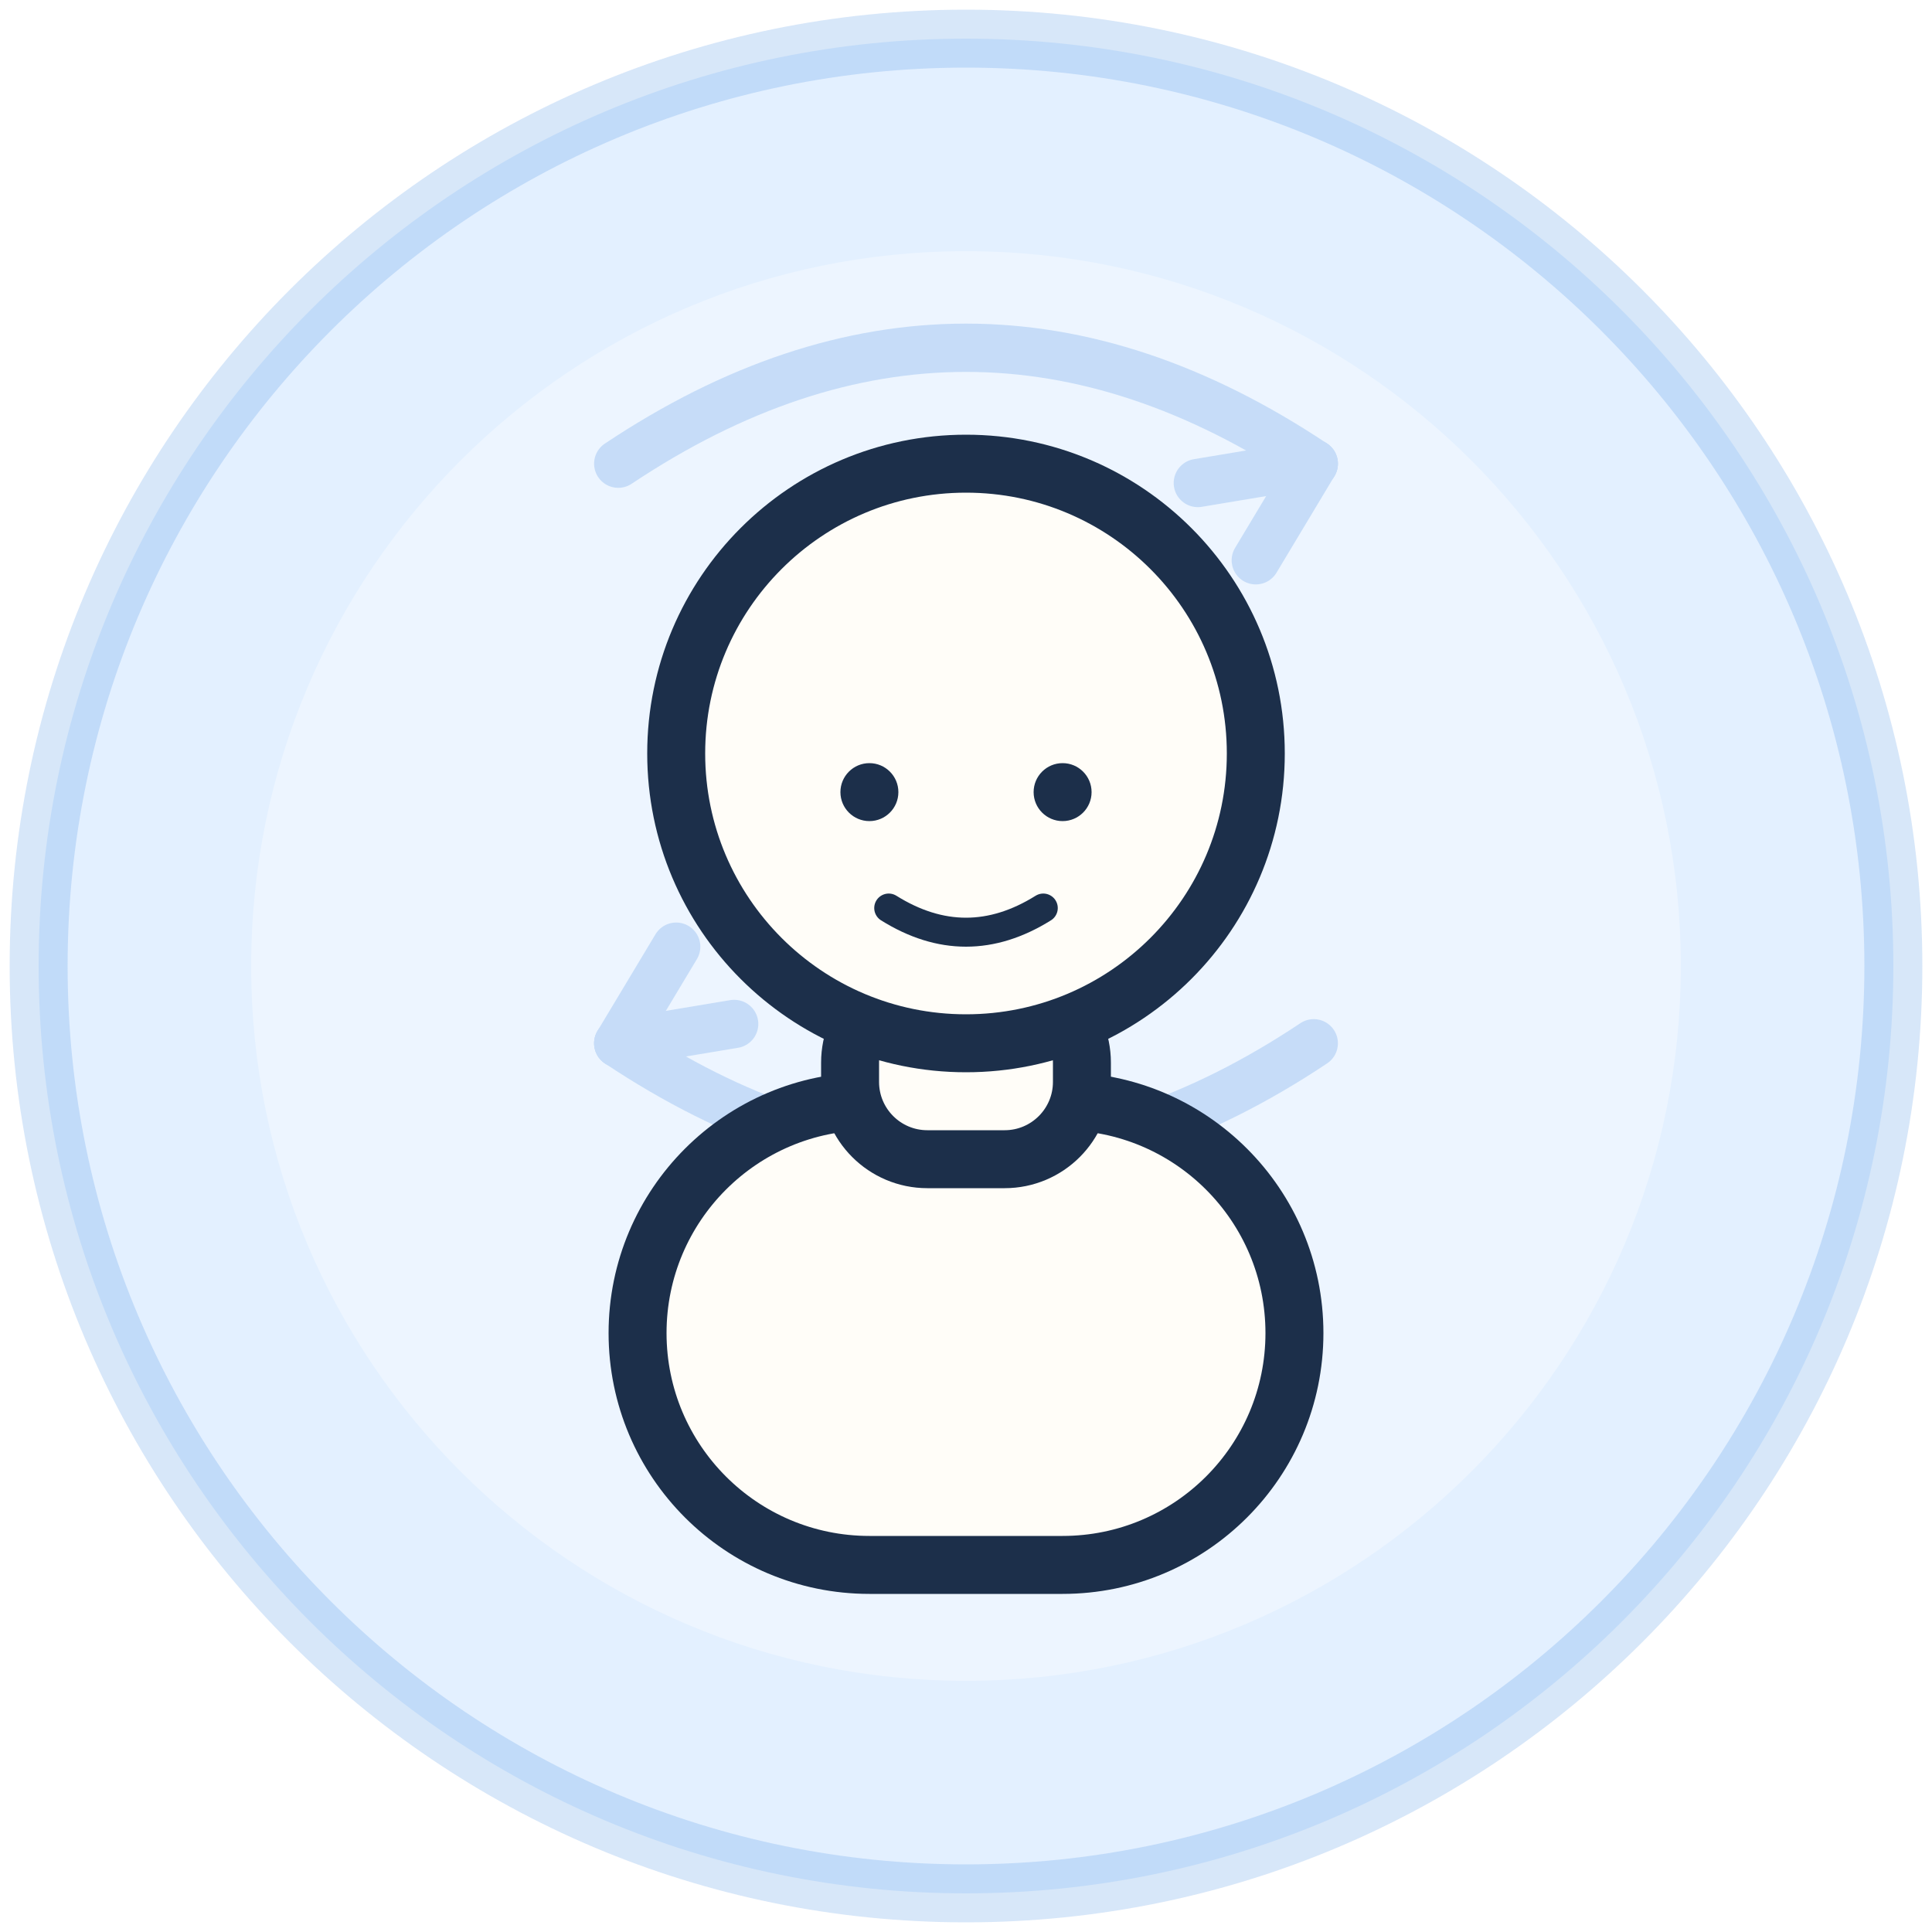
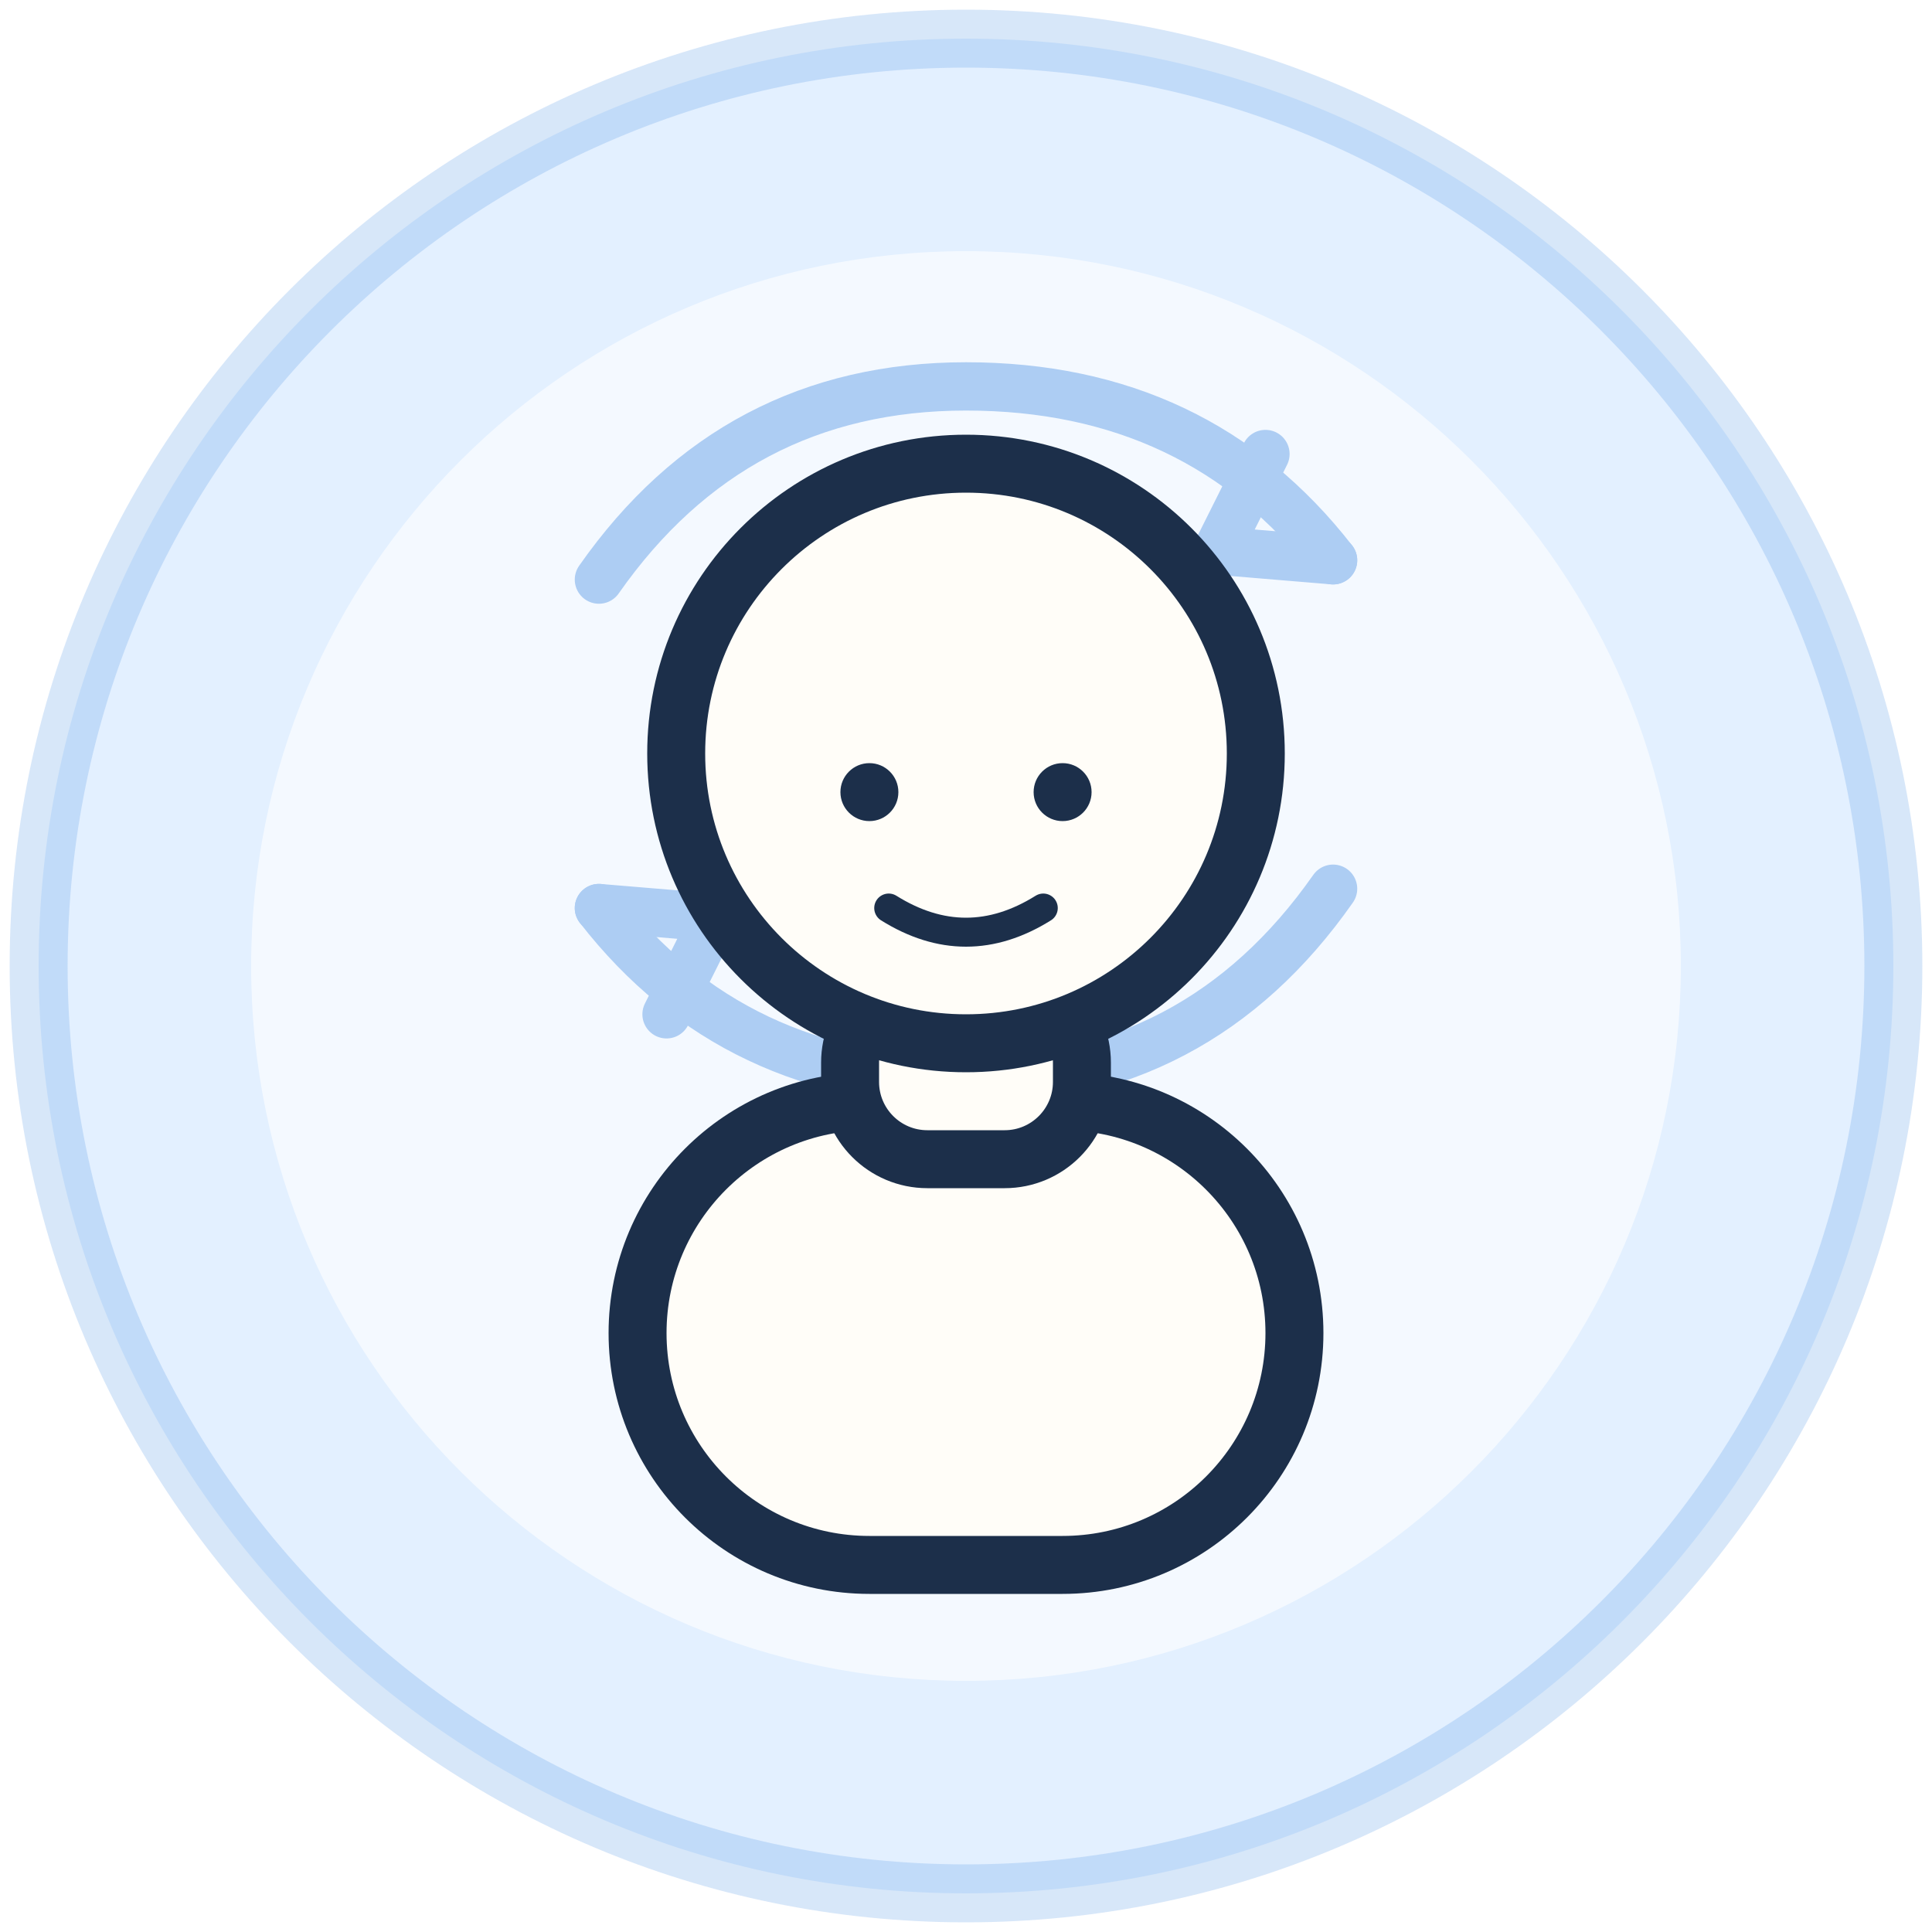
<svg xmlns="http://www.w3.org/2000/svg" viewBox="0 0 200 200">
  <circle cx="100" cy="100" r="96" fill="#E3F0FF" />
  <circle cx="100" cy="100" r="96" fill="none" stroke="#4A90E2" stroke-width="6" opacity="0.22" />
-   <circle cx="100" cy="100" r="74" fill="rgba(255,255,255,0.34)" />
-   <g fill="none" stroke="#4A90E2" stroke-width="5" stroke-linecap="round" opacity="0.24">
-     <path d="M64 48 q36-24 72 0" />
-     <path d="M136 48 l-6 10" />
-     <path d="M136 48 l-12 2" />
-     <path d="M136 108 q-36 24-72 0" />
-     <path d="M64 108 l6-10" />
-     <path d="M64 108 l12-2" />
+   <circle cx="100" cy="100" r="74" fill="rgba(255,255,255,0.62)" />
+   <g fill="none" stroke="#4A90E2" stroke-width="5" stroke-linecap="round" stroke-linejoin="round" opacity="0.42">
+     <path d="M62 60 q14-20 38-20 q24 0 38 18" />
+     <path d="M138 58 l-12 -1 l5 -10" />
+     <path d="M138 92 q-14 20 -38 20 q-24 0 -38 -18" />
+     <path d="M62 94 l12 1 l-5 10" />
  </g>
  <g>
    <rect x="66" y="114" width="68" height="48" rx="24" fill="#FFFDF8" stroke="#1C2F4A" stroke-width="6" />
    <rect x="88" y="102" width="24" height="18" rx="8" fill="#FFFDF8" stroke="#1C2F4A" stroke-width="6" />
    <circle cx="100" cy="78" r="30" fill="#FFFDF8" stroke="#1C2F4A" stroke-width="6" />
    <circle cx="90" cy="82" r="3" fill="#1C2F4A" />
    <circle cx="110" cy="82" r="3" fill="#1C2F4A" />
    <path d="M92 94 Q100 99 108 94" stroke="#1C2F4A" stroke-width="3" fill="none" stroke-linecap="round" />
  </g>
</svg>
